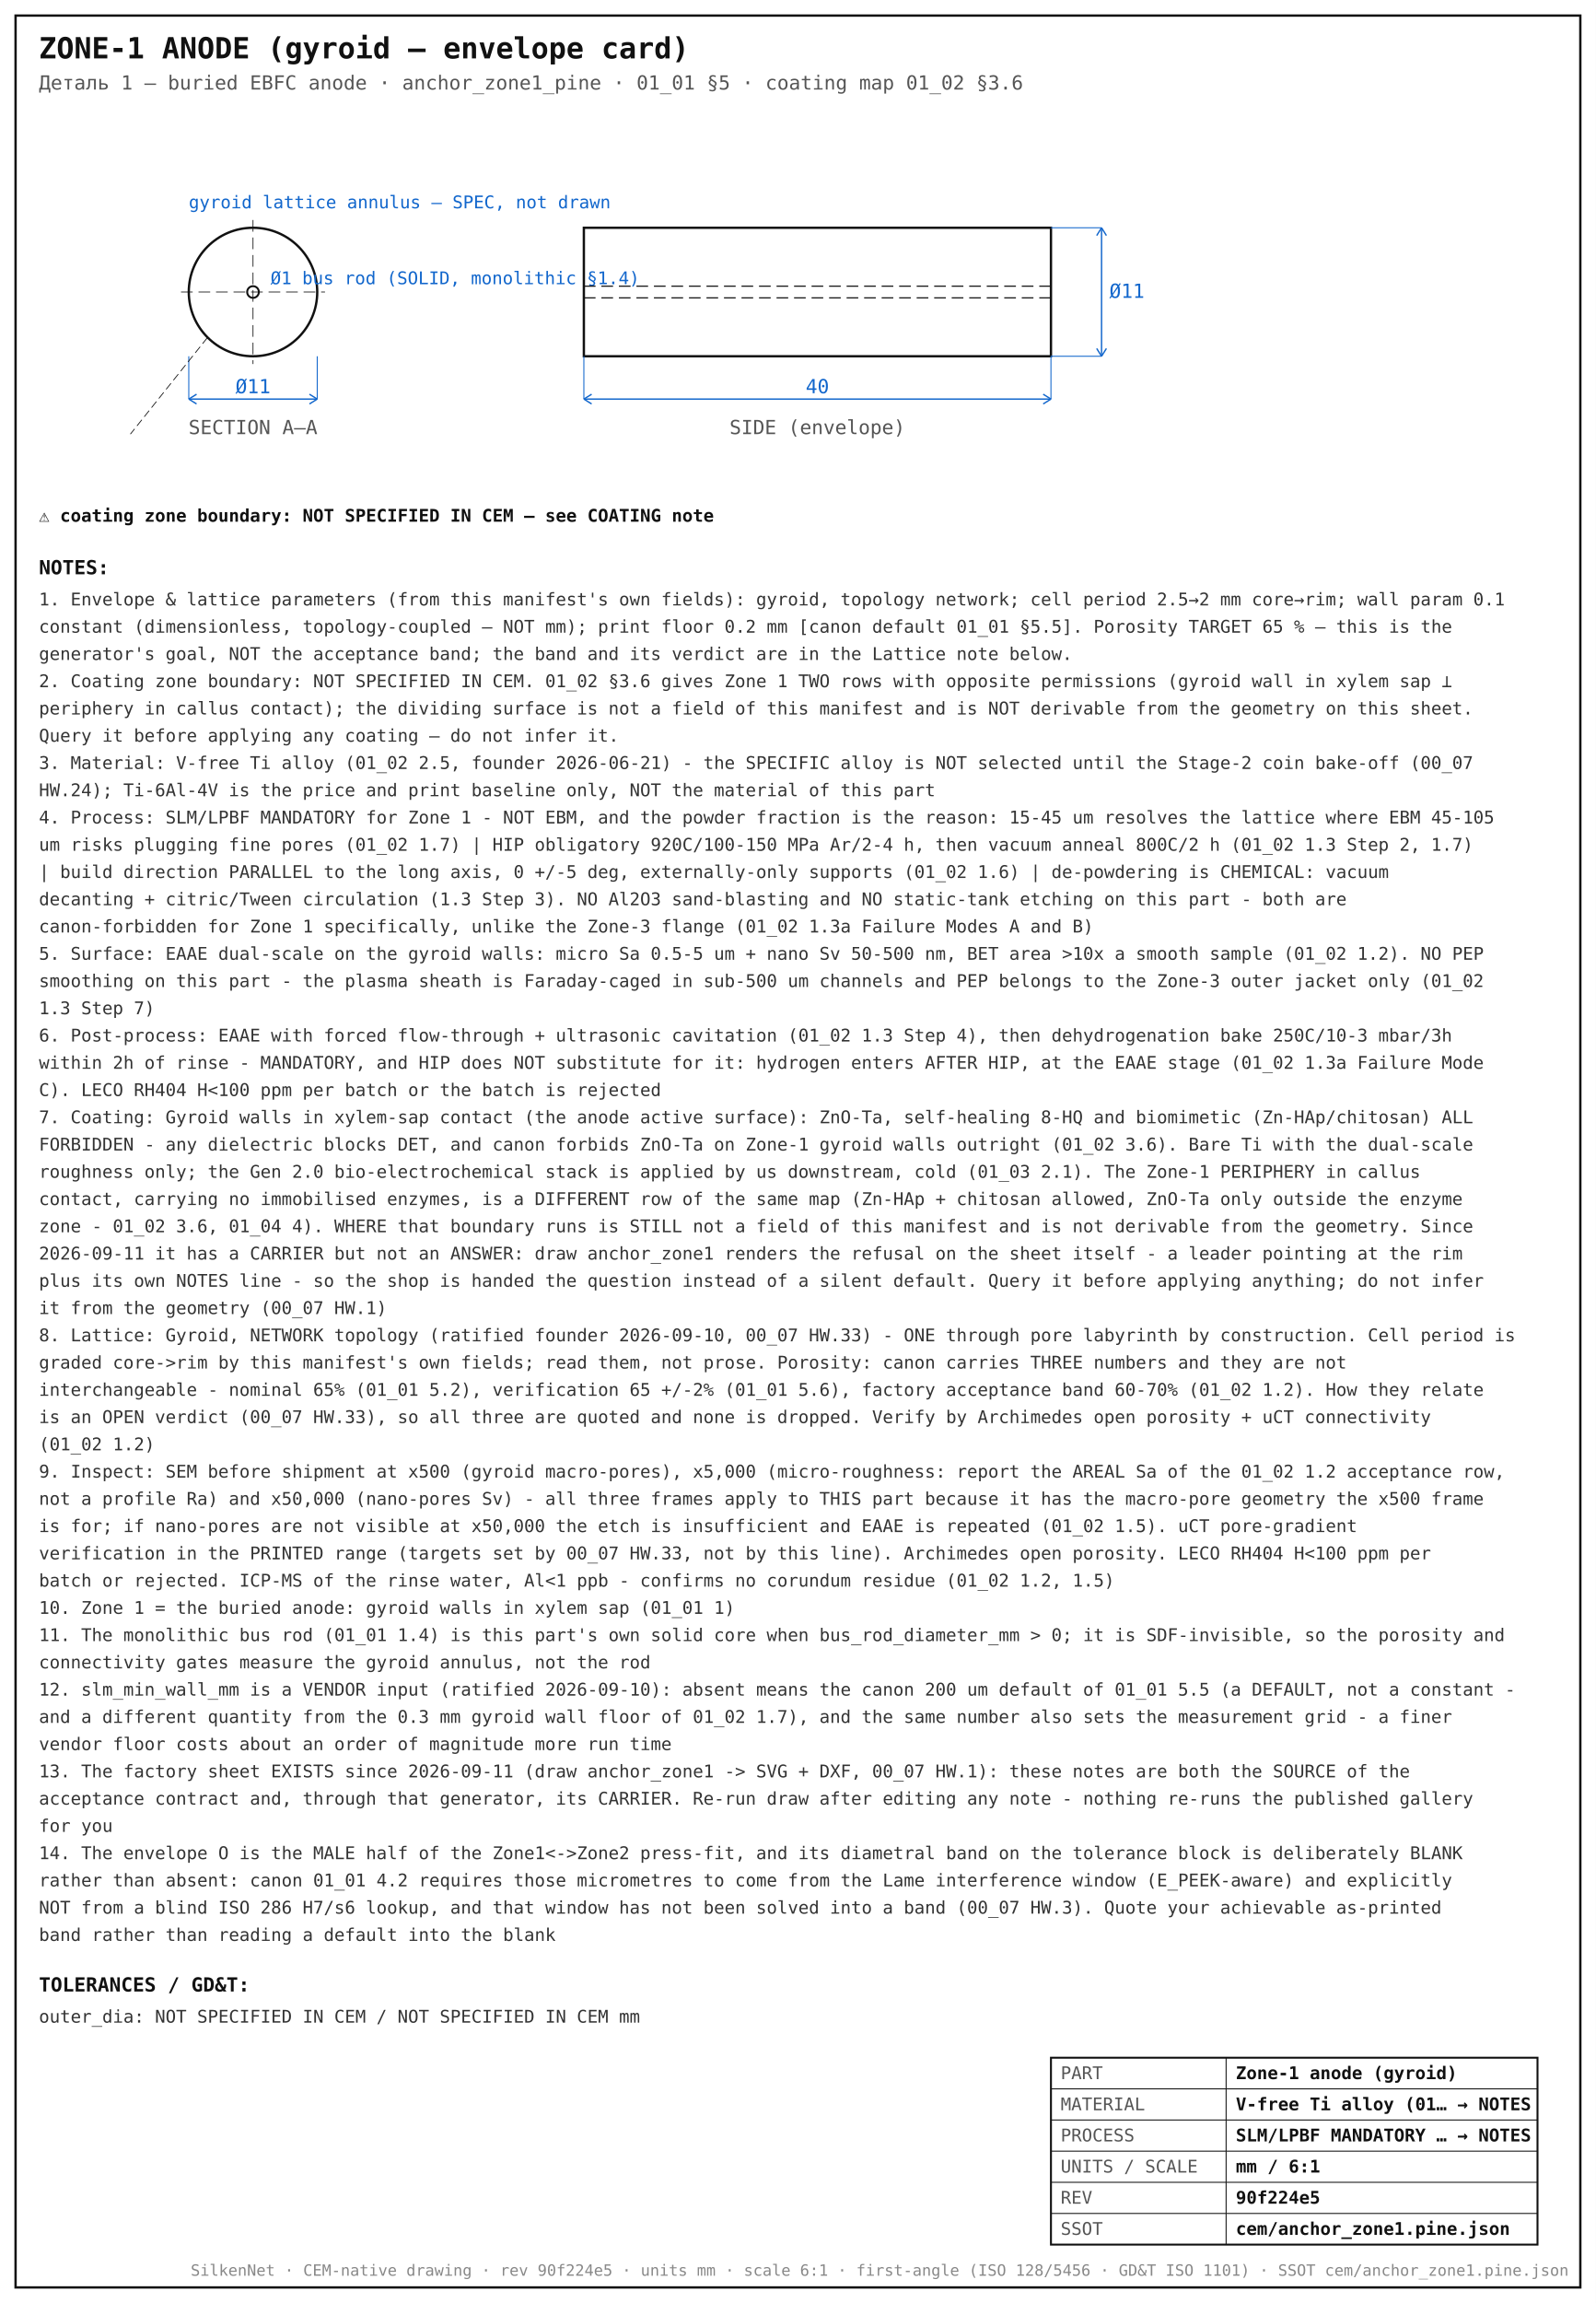
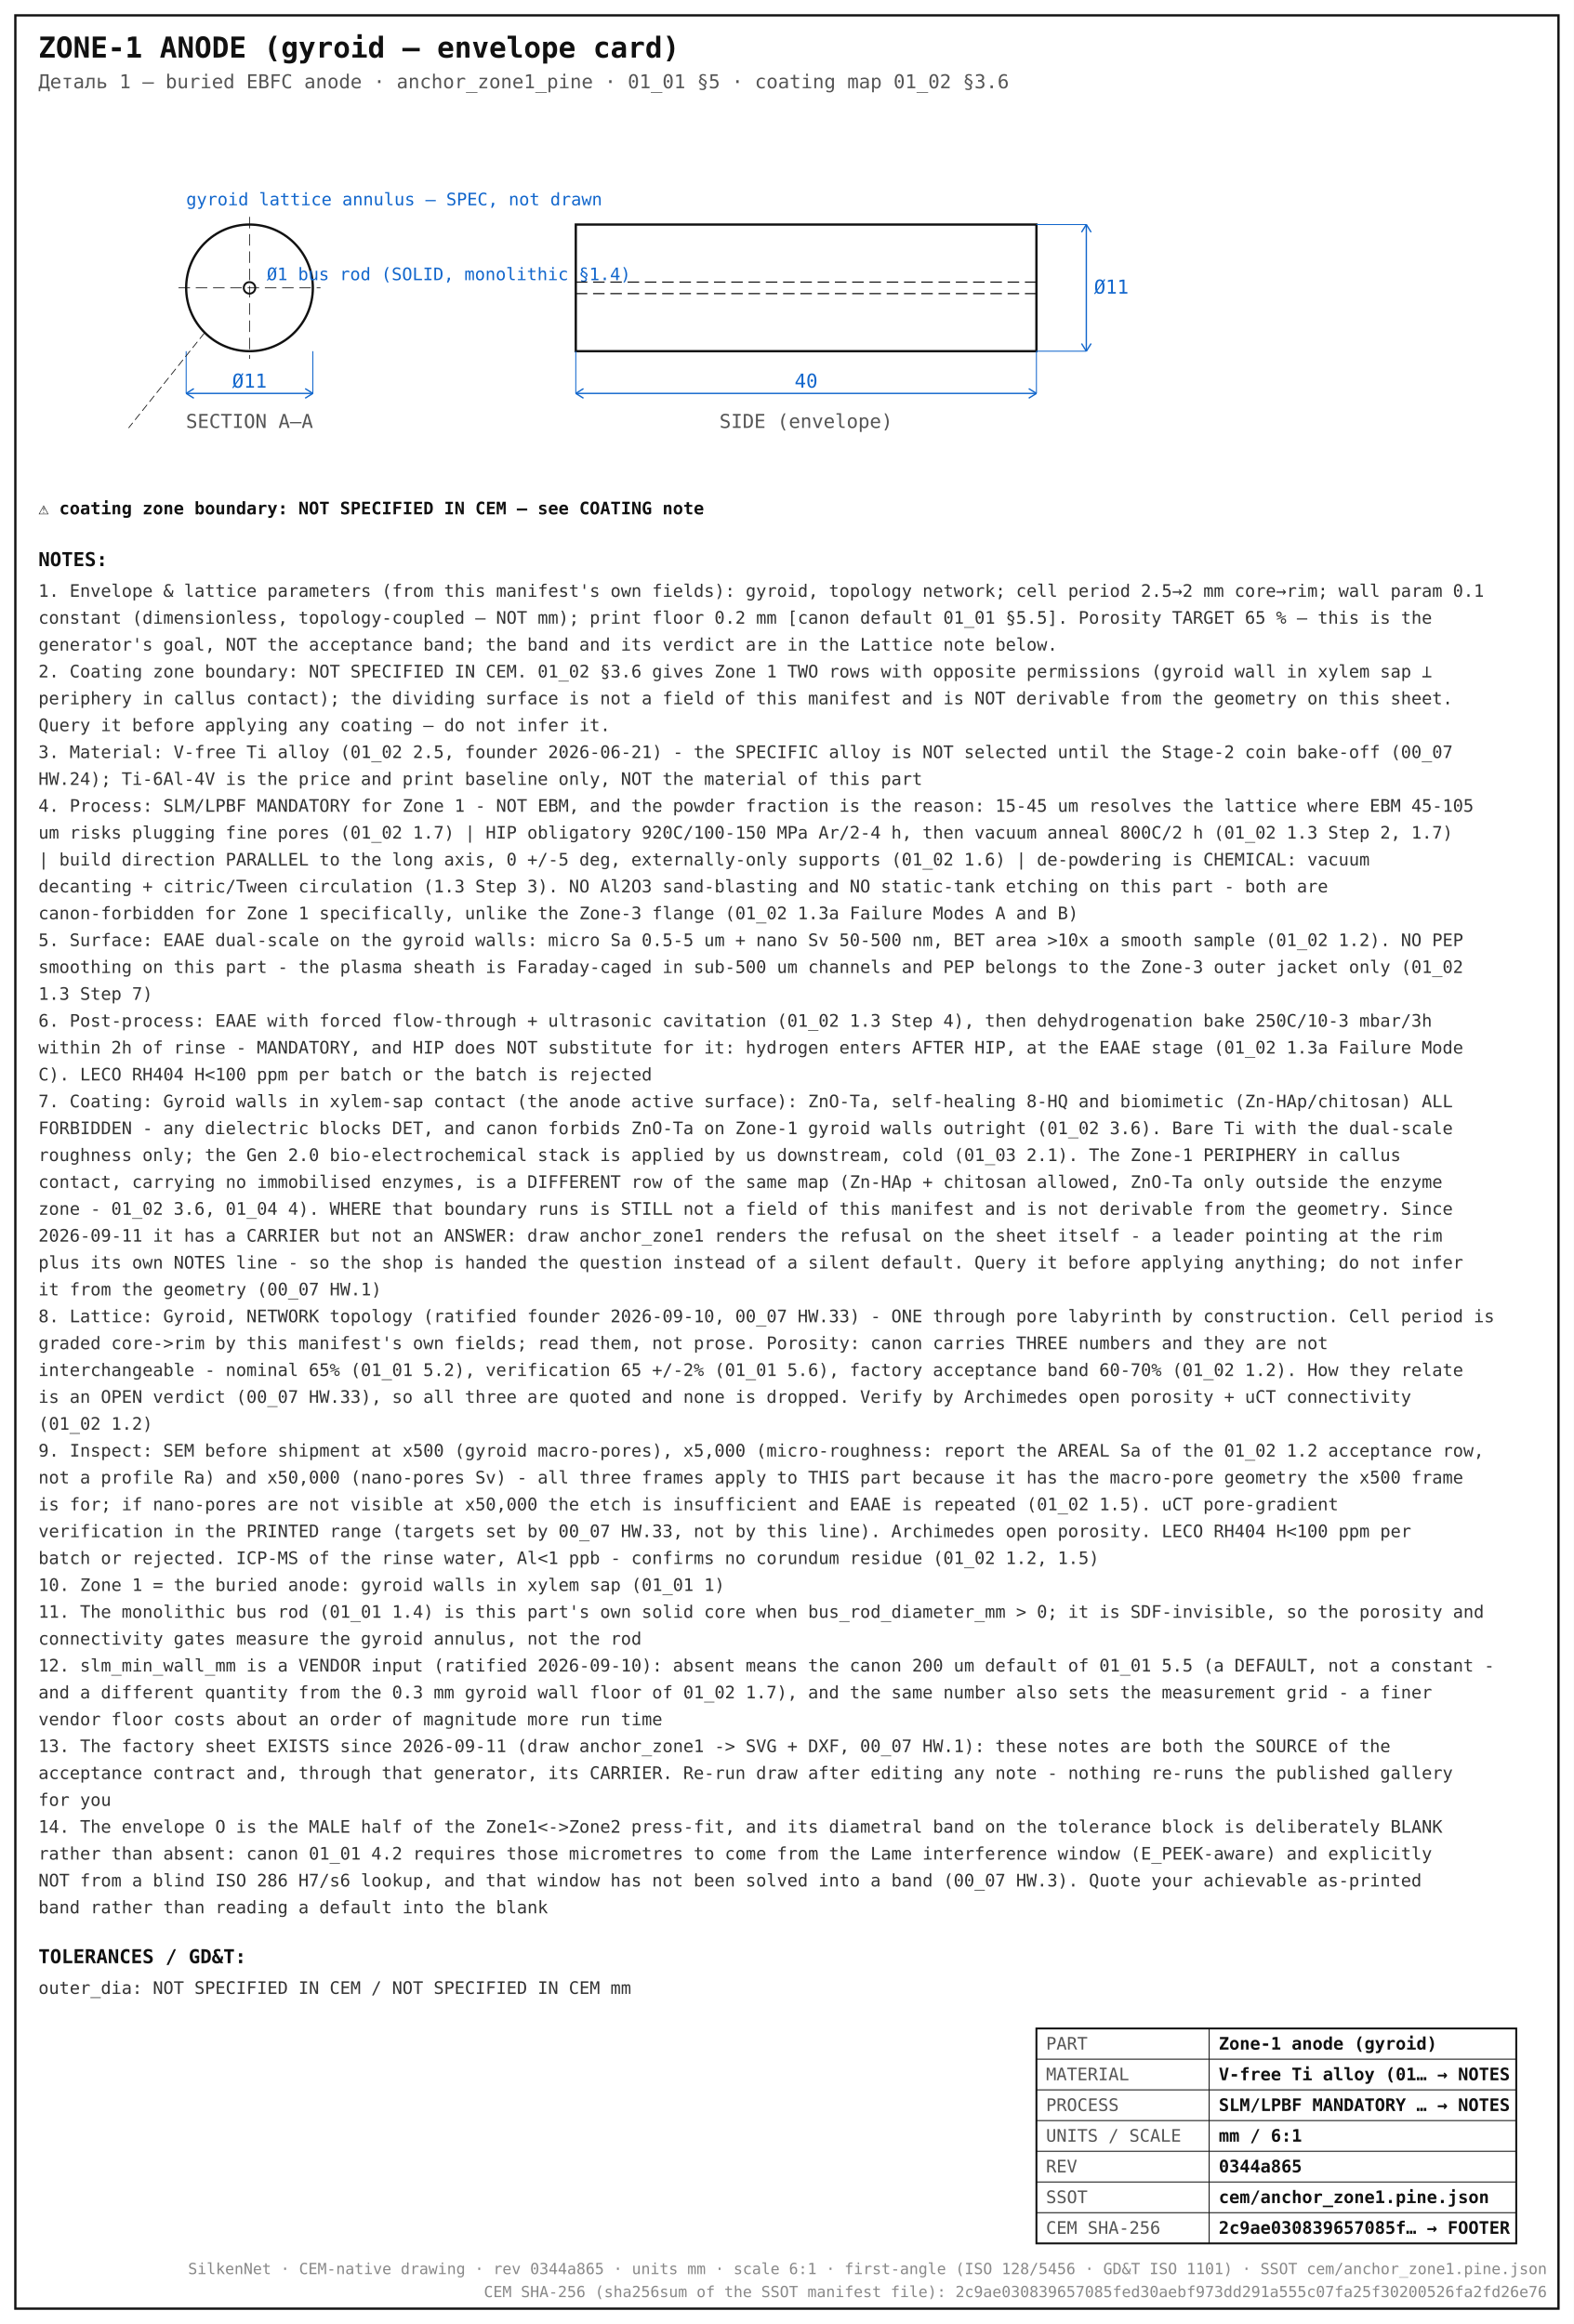
- <svg xmlns="http://www.w3.org/2000/svg" width="820" height="1183" viewBox="0 0 820 1183">
-   <rect x="0" y="0" width="820" height="1183" fill="white" />
-   <rect x="8" y="8" width="804" height="1167" fill="none" stroke="#111" stroke-width="1.2" />
+ <svg xmlns="http://www.w3.org/2000/svg" width="820" height="1211" viewBox="0 0 820 1211">
+   <rect x="0" y="0" width="820" height="1211" fill="white" />
+   <rect x="8" y="8" width="804" height="1195" fill="none" stroke="#111" stroke-width="1.2" />
  <text x="20" y="30" font-family="monospace" font-size="15" text-anchor="start" fill="#111" font-weight="bold">ZONE-1 ANODE  (gyroid — envelope card)</text>
  <text x="20" y="46" font-family="monospace" font-size="10" text-anchor="start" fill="#555" font-weight="normal">Деталь 1 — buried EBFC anode · anchor_zone1_pine · 01_01 §5 · coating map 01_02 §3.6</text>
  <circle cx="130" cy="150" r="33" fill="none" stroke="#111" stroke-width="1.2" />
  <circle cx="130" cy="150" r="3" fill="none" stroke="#111" stroke-width="1" />
  <line x1="93" y1="150" x2="167" y2="150" stroke="#111" stroke-width="0.4" stroke-dasharray="6 3" />
  <line x1="130" y1="113" x2="130" y2="187" stroke="#111" stroke-width="0.4" stroke-dasharray="6 3" />
  <text x="130" y="223" font-family="monospace" font-size="10" text-anchor="middle" fill="#555" font-weight="normal">SECTION A–A</text>
  <line x1="97" y1="183" x2="97" y2="205" stroke="#1166cc" stroke-width="0.5" />
  <line x1="163" y1="183" x2="163" y2="205" stroke="#1166cc" stroke-width="0.5" />
  <line x1="97" y1="205" x2="163" y2="205" stroke="#1166cc" stroke-width="0.7" />
  <line x1="97" y1="205" x2="101" y2="202.5" stroke="#1166cc" stroke-width="0.7" />
  <line x1="97" y1="205" x2="101" y2="207.5" stroke="#1166cc" stroke-width="0.7" />
  <line x1="163" y1="205" x2="159" y2="202.5" stroke="#1166cc" stroke-width="0.7" />
  <line x1="163" y1="205" x2="159" y2="207.5" stroke="#1166cc" stroke-width="0.7" />
  <text x="130" y="202" font-family="monospace" font-size="10" text-anchor="middle" fill="#1166cc" font-weight="normal">Ø11</text>
  <text x="139" y="146" font-family="monospace" font-size="9" text-anchor="start" fill="#1166cc" font-weight="normal">Ø1 bus rod (SOLID, monolithic §1.4)</text>
  <text x="97" y="107" font-family="monospace" font-size="9" text-anchor="start" fill="#1166cc" font-weight="normal">gyroid lattice annulus — SPEC, not drawn</text>
  <line x1="106.57" y1="173.43" x2="67" y2="223" stroke="#111" stroke-width="0.4" stroke-dasharray="4 2" />
  <text x="20" y="268" font-family="monospace" font-size="9" text-anchor="start" fill="#111" font-weight="bold">⚠ coating zone boundary: NOT SPECIFIED IN CEM — see COATING note</text>
  <rect x="300" y="117" width="240" height="66" fill="none" stroke="#111" stroke-width="1.2" />
  <line x1="300" y1="147" x2="540" y2="147" stroke="#111" stroke-width="0.6" stroke-dasharray="6 3" />
  <line x1="300" y1="153" x2="540" y2="153" stroke="#111" stroke-width="0.6" stroke-dasharray="6 3" />
  <text x="420" y="223" font-family="monospace" font-size="10" text-anchor="middle" fill="#555" font-weight="normal">SIDE (envelope)</text>
  <line x1="300" y1="183" x2="300" y2="205" stroke="#1166cc" stroke-width="0.5" />
  <line x1="540" y1="183" x2="540" y2="205" stroke="#1166cc" stroke-width="0.5" />
  <line x1="300" y1="205" x2="540" y2="205" stroke="#1166cc" stroke-width="0.7" />
  <line x1="300" y1="205" x2="304" y2="202.5" stroke="#1166cc" stroke-width="0.7" />
  <line x1="300" y1="205" x2="304" y2="207.5" stroke="#1166cc" stroke-width="0.7" />
  <line x1="540" y1="205" x2="536" y2="202.5" stroke="#1166cc" stroke-width="0.7" />
  <line x1="540" y1="205" x2="536" y2="207.5" stroke="#1166cc" stroke-width="0.7" />
  <text x="420" y="202" font-family="monospace" font-size="10" text-anchor="middle" fill="#1166cc" font-weight="normal">40</text>
  <line x1="540" y1="117" x2="566" y2="117" stroke="#1166cc" stroke-width="0.5" />
  <line x1="540" y1="183" x2="566" y2="183" stroke="#1166cc" stroke-width="0.5" />
  <line x1="566" y1="117" x2="566" y2="183" stroke="#1166cc" stroke-width="0.7" />
  <line x1="566" y1="117" x2="563.5" y2="121" stroke="#1166cc" stroke-width="0.7" />
  <line x1="566" y1="117" x2="568.5" y2="121" stroke="#1166cc" stroke-width="0.7" />
  <line x1="566" y1="183" x2="563.5" y2="179" stroke="#1166cc" stroke-width="0.7" />
  <line x1="566" y1="183" x2="568.5" y2="179" stroke="#1166cc" stroke-width="0.7" />
  <text x="570" y="153" font-family="monospace" font-size="10" text-anchor="start" fill="#1166cc" font-weight="normal">Ø11</text>
  <text x="20" y="295" font-family="monospace" font-size="10" text-anchor="start" fill="#111" font-weight="bold">NOTES:</text>
  <text x="20" y="311" font-family="monospace" font-size="9" text-anchor="start" fill="#333" font-weight="normal">1. Envelope &amp; lattice parameters (from this manifest's own fields): gyroid, topology network; cell period 2.5→2 mm core→rim; wall param 0.1</text>
  <text x="20" y="325" font-family="monospace" font-size="9" text-anchor="start" fill="#333" font-weight="normal">   constant (dimensionless, topology-coupled — NOT mm); print floor 0.2 mm [canon default 01_01 §5.5]. Porosity TARGET 65 % — this is the</text>
  <text x="20" y="339" font-family="monospace" font-size="9" text-anchor="start" fill="#333" font-weight="normal">   generator's goal, NOT the acceptance band; the band and its verdict are in the Lattice note below.</text>
  <text x="20" y="353" font-family="monospace" font-size="9" text-anchor="start" fill="#333" font-weight="normal">2. Coating zone boundary: NOT SPECIFIED IN CEM. 01_02 §3.6 gives Zone 1 TWO rows with opposite permissions (gyroid wall in xylem sap ⊥</text>
  <text x="20" y="367" font-family="monospace" font-size="9" text-anchor="start" fill="#333" font-weight="normal">   periphery in callus contact); the dividing surface is not a field of this manifest and is NOT derivable from the geometry on this sheet.</text>
  <text x="20" y="381" font-family="monospace" font-size="9" text-anchor="start" fill="#333" font-weight="normal">   Query it before applying any coating — do not infer it.</text>
  <text x="20" y="395" font-family="monospace" font-size="9" text-anchor="start" fill="#333" font-weight="normal">3. Material: V-free Ti alloy (01_02 2.5, founder 2026-06-21) - the SPECIFIC alloy is NOT selected until the Stage-2 coin bake-off (00_07</text>
  <text x="20" y="409" font-family="monospace" font-size="9" text-anchor="start" fill="#333" font-weight="normal">   HW.24); Ti-6Al-4V is the price and print baseline only, NOT the material of this part</text>
  <text x="20" y="423" font-family="monospace" font-size="9" text-anchor="start" fill="#333" font-weight="normal">4. Process: SLM/LPBF MANDATORY for Zone 1 - NOT EBM, and the powder fraction is the reason: 15-45 um resolves the lattice where EBM 45-105</text>
  <text x="20" y="437" font-family="monospace" font-size="9" text-anchor="start" fill="#333" font-weight="normal">   um risks plugging fine pores (01_02 1.7) | HIP obligatory 920C/100-150 MPa Ar/2-4 h, then vacuum anneal 800C/2 h (01_02 1.3 Step 2, 1.7)</text>
  <text x="20" y="451" font-family="monospace" font-size="9" text-anchor="start" fill="#333" font-weight="normal">   | build direction PARALLEL to the long axis, 0 +/-5 deg, externally-only supports (01_02 1.6) | de-powdering is CHEMICAL: vacuum</text>
  <text x="20" y="465" font-family="monospace" font-size="9" text-anchor="start" fill="#333" font-weight="normal">   decanting + citric/Tween circulation (1.3 Step 3). NO Al2O3 sand-blasting and NO static-tank etching on this part - both are</text>
  <text x="20" y="479" font-family="monospace" font-size="9" text-anchor="start" fill="#333" font-weight="normal">   canon-forbidden for Zone 1 specifically, unlike the Zone-3 flange (01_02 1.3a Failure Modes A and B)</text>
  <text x="20" y="493" font-family="monospace" font-size="9" text-anchor="start" fill="#333" font-weight="normal">5. Surface: EAAE dual-scale on the gyroid walls: micro Sa 0.5-5 um + nano Sv 50-500 nm, BET area &gt;10x a smooth sample (01_02 1.2). NO PEP</text>
  <text x="20" y="507" font-family="monospace" font-size="9" text-anchor="start" fill="#333" font-weight="normal">   smoothing on this part - the plasma sheath is Faraday-caged in sub-500 um channels and PEP belongs to the Zone-3 outer jacket only (01_02</text>
  <text x="20" y="521" font-family="monospace" font-size="9" text-anchor="start" fill="#333" font-weight="normal">   1.3 Step 7)</text>
  <text x="20" y="535" font-family="monospace" font-size="9" text-anchor="start" fill="#333" font-weight="normal">6. Post-process: EAAE with forced flow-through + ultrasonic cavitation (01_02 1.3 Step 4), then dehydrogenation bake 250C/10-3 mbar/3h</text>
  <text x="20" y="549" font-family="monospace" font-size="9" text-anchor="start" fill="#333" font-weight="normal">   within 2h of rinse - MANDATORY, and HIP does NOT substitute for it: hydrogen enters AFTER HIP, at the EAAE stage (01_02 1.3a Failure Mode</text>
  <text x="20" y="563" font-family="monospace" font-size="9" text-anchor="start" fill="#333" font-weight="normal">   C). LECO RH404 H&lt;100 ppm per batch or the batch is rejected</text>
  <text x="20" y="577" font-family="monospace" font-size="9" text-anchor="start" fill="#333" font-weight="normal">7. Coating: Gyroid walls in xylem-sap contact (the anode active surface): ZnO-Ta, self-healing 8-HQ and biomimetic (Zn-HAp/chitosan) ALL</text>
  <text x="20" y="591" font-family="monospace" font-size="9" text-anchor="start" fill="#333" font-weight="normal">   FORBIDDEN - any dielectric blocks DET, and canon forbids ZnO-Ta on Zone-1 gyroid walls outright (01_02 3.6). Bare Ti with the dual-scale</text>
  <text x="20" y="605" font-family="monospace" font-size="9" text-anchor="start" fill="#333" font-weight="normal">   roughness only; the Gen 2.0 bio-electrochemical stack is applied by us downstream, cold (01_03 2.1). The Zone-1 PERIPHERY in callus</text>
  <text x="20" y="619" font-family="monospace" font-size="9" text-anchor="start" fill="#333" font-weight="normal">   contact, carrying no immobilised enzymes, is a DIFFERENT row of the same map (Zn-HAp + chitosan allowed, ZnO-Ta only outside the enzyme</text>
  <text x="20" y="633" font-family="monospace" font-size="9" text-anchor="start" fill="#333" font-weight="normal">   zone - 01_02 3.6, 01_04 4). WHERE that boundary runs is STILL not a field of this manifest and is not derivable from the geometry. Since</text>
  <text x="20" y="647" font-family="monospace" font-size="9" text-anchor="start" fill="#333" font-weight="normal">   2026-09-11 it has a CARRIER but not an ANSWER: draw anchor_zone1 renders the refusal on the sheet itself - a leader pointing at the rim</text>
  <text x="20" y="661" font-family="monospace" font-size="9" text-anchor="start" fill="#333" font-weight="normal">   plus its own NOTES line - so the shop is handed the question instead of a silent default. Query it before applying anything; do not infer</text>
  <text x="20" y="675" font-family="monospace" font-size="9" text-anchor="start" fill="#333" font-weight="normal">   it from the geometry (00_07 HW.1)</text>
  <text x="20" y="689" font-family="monospace" font-size="9" text-anchor="start" fill="#333" font-weight="normal">8. Lattice: Gyroid, NETWORK topology (ratified founder 2026-09-10, 00_07 HW.33) - ONE through pore labyrinth by construction. Cell period is</text>
  <text x="20" y="703" font-family="monospace" font-size="9" text-anchor="start" fill="#333" font-weight="normal">   graded core-&gt;rim by this manifest's own fields; read them, not prose. Porosity: canon carries THREE numbers and they are not</text>
  <text x="20" y="717" font-family="monospace" font-size="9" text-anchor="start" fill="#333" font-weight="normal">   interchangeable - nominal 65% (01_01 5.2), verification 65 +/-2% (01_01 5.6), factory acceptance band 60-70% (01_02 1.2). How they relate</text>
  <text x="20" y="731" font-family="monospace" font-size="9" text-anchor="start" fill="#333" font-weight="normal">   is an OPEN verdict (00_07 HW.33), so all three are quoted and none is dropped. Verify by Archimedes open porosity + uCT connectivity</text>
  <text x="20" y="745" font-family="monospace" font-size="9" text-anchor="start" fill="#333" font-weight="normal">   (01_02 1.2)</text>
  <text x="20" y="759" font-family="monospace" font-size="9" text-anchor="start" fill="#333" font-weight="normal">9. Inspect: SEM before shipment at x500 (gyroid macro-pores), x5,000 (micro-roughness: report the AREAL Sa of the 01_02 1.2 acceptance row,</text>
  <text x="20" y="773" font-family="monospace" font-size="9" text-anchor="start" fill="#333" font-weight="normal">   not a profile Ra) and x50,000 (nano-pores Sv) - all three frames apply to THIS part because it has the macro-pore geometry the x500 frame</text>
  <text x="20" y="787" font-family="monospace" font-size="9" text-anchor="start" fill="#333" font-weight="normal">   is for; if nano-pores are not visible at x50,000 the etch is insufficient and EAAE is repeated (01_02 1.5). uCT pore-gradient</text>
  <text x="20" y="801" font-family="monospace" font-size="9" text-anchor="start" fill="#333" font-weight="normal">   verification in the PRINTED range (targets set by 00_07 HW.33, not by this line). Archimedes open porosity. LECO RH404 H&lt;100 ppm per</text>
  <text x="20" y="815" font-family="monospace" font-size="9" text-anchor="start" fill="#333" font-weight="normal">   batch or rejected. ICP-MS of the rinse water, Al&lt;1 ppb - confirms no corundum residue (01_02 1.2, 1.5)</text>
  <text x="20" y="829" font-family="monospace" font-size="9" text-anchor="start" fill="#333" font-weight="normal">10. Zone 1 = the buried anode: gyroid walls in xylem sap (01_01 1)</text>
  <text x="20" y="843" font-family="monospace" font-size="9" text-anchor="start" fill="#333" font-weight="normal">11. The monolithic bus rod (01_01 1.4) is this part's own solid core when bus_rod_diameter_mm &gt; 0; it is SDF-invisible, so the porosity and</text>
  <text x="20" y="857" font-family="monospace" font-size="9" text-anchor="start" fill="#333" font-weight="normal">   connectivity gates measure the gyroid annulus, not the rod</text>
  <text x="20" y="871" font-family="monospace" font-size="9" text-anchor="start" fill="#333" font-weight="normal">12. slm_min_wall_mm is a VENDOR input (ratified 2026-09-10): absent means the canon 200 um default of 01_01 5.5 (a DEFAULT, not a constant -</text>
  <text x="20" y="885" font-family="monospace" font-size="9" text-anchor="start" fill="#333" font-weight="normal">   and a different quantity from the 0.3 mm gyroid wall floor of 01_02 1.7), and the same number also sets the measurement grid - a finer</text>
  <text x="20" y="899" font-family="monospace" font-size="9" text-anchor="start" fill="#333" font-weight="normal">   vendor floor costs about an order of magnitude more run time</text>
  <text x="20" y="913" font-family="monospace" font-size="9" text-anchor="start" fill="#333" font-weight="normal">13. The factory sheet EXISTS since 2026-09-11 (draw anchor_zone1 -&gt; SVG + DXF, 00_07 HW.1): these notes are both the SOURCE of the</text>
  <text x="20" y="927" font-family="monospace" font-size="9" text-anchor="start" fill="#333" font-weight="normal">   acceptance contract and, through that generator, its CARRIER. Re-run draw after editing any note - nothing re-runs the published gallery</text>
  <text x="20" y="941" font-family="monospace" font-size="9" text-anchor="start" fill="#333" font-weight="normal">   for you</text>
  <text x="20" y="955" font-family="monospace" font-size="9" text-anchor="start" fill="#333" font-weight="normal">14. The envelope O is the MALE half of the Zone1&lt;-&gt;Zone2 press-fit, and its diametral band on the tolerance block is deliberately BLANK</text>
  <text x="20" y="969" font-family="monospace" font-size="9" text-anchor="start" fill="#333" font-weight="normal">   rather than absent: canon 01_01 4.2 requires those micrometres to come from the Lame interference window (E_PEEK-aware) and explicitly</text>
  <text x="20" y="983" font-family="monospace" font-size="9" text-anchor="start" fill="#333" font-weight="normal">   NOT from a blind ISO 286 H7/s6 lookup, and that window has not been solved into a band (00_07 HW.3). Quote your achievable as-printed</text>
  <text x="20" y="997" font-family="monospace" font-size="9" text-anchor="start" fill="#333" font-weight="normal">   band rather than reading a default into the blank</text>
  <text x="20" y="1023" font-family="monospace" font-size="10" text-anchor="start" fill="#111" font-weight="bold">TOLERANCES / GD&amp;T:</text>
  <text x="20" y="1039" font-family="monospace" font-size="9" text-anchor="start" fill="#333" font-weight="normal">outer_dia: NOT SPECIFIED IN CEM / NOT SPECIFIED IN CEM mm</text>
-   <rect x="540" y="1057" width="250" height="96" fill="none" stroke="#111" stroke-width="1" />
+   <rect x="540" y="1057" width="250" height="112" fill="none" stroke="#111" stroke-width="1" />
  <line x1="630" y1="1057" x2="630" y2="1073" stroke="#111" stroke-width="0.5" />
  <text x="545" y="1068" font-family="monospace" font-size="9" text-anchor="start" fill="#555" font-weight="normal">PART</text>
  <text x="635" y="1068" font-family="monospace" font-size="9" text-anchor="start" fill="#111" font-weight="bold">Zone-1 anode (gyroid)</text>
  <line x1="540" y1="1073" x2="790" y2="1073" stroke="#111" stroke-width="0.5" />
  <line x1="630" y1="1073" x2="630" y2="1089" stroke="#111" stroke-width="0.5" />
  <text x="545" y="1084" font-family="monospace" font-size="9" text-anchor="start" fill="#555" font-weight="normal">MATERIAL</text>
  <text x="635" y="1084" font-family="monospace" font-size="9" text-anchor="start" fill="#111" font-weight="bold">V-free Ti alloy (01… → NOTES</text>
  <line x1="540" y1="1089" x2="790" y2="1089" stroke="#111" stroke-width="0.5" />
  <line x1="630" y1="1089" x2="630" y2="1105" stroke="#111" stroke-width="0.5" />
  <text x="545" y="1100" font-family="monospace" font-size="9" text-anchor="start" fill="#555" font-weight="normal">PROCESS</text>
  <text x="635" y="1100" font-family="monospace" font-size="9" text-anchor="start" fill="#111" font-weight="bold">SLM/LPBF MANDATORY … → NOTES</text>
  <line x1="540" y1="1105" x2="790" y2="1105" stroke="#111" stroke-width="0.5" />
  <line x1="630" y1="1105" x2="630" y2="1121" stroke="#111" stroke-width="0.5" />
  <text x="545" y="1116" font-family="monospace" font-size="9" text-anchor="start" fill="#555" font-weight="normal">UNITS / SCALE</text>
  <text x="635" y="1116" font-family="monospace" font-size="9" text-anchor="start" fill="#111" font-weight="bold">mm / 6:1</text>
  <line x1="540" y1="1121" x2="790" y2="1121" stroke="#111" stroke-width="0.5" />
  <line x1="630" y1="1121" x2="630" y2="1137" stroke="#111" stroke-width="0.5" />
  <text x="545" y="1132" font-family="monospace" font-size="9" text-anchor="start" fill="#555" font-weight="normal">REV</text>
-   <text x="635" y="1132" font-family="monospace" font-size="9" text-anchor="start" fill="#111" font-weight="bold">90f224e5</text>
+   <text x="635" y="1132" font-family="monospace" font-size="9" text-anchor="start" fill="#111" font-weight="bold">0344a865</text>
  <line x1="540" y1="1137" x2="790" y2="1137" stroke="#111" stroke-width="0.5" />
  <line x1="630" y1="1137" x2="630" y2="1153" stroke="#111" stroke-width="0.5" />
  <text x="545" y="1148" font-family="monospace" font-size="9" text-anchor="start" fill="#555" font-weight="normal">SSOT</text>
  <text x="635" y="1148" font-family="monospace" font-size="9" text-anchor="start" fill="#111" font-weight="bold">cem/anchor_zone1.pine.json</text>
-   <text x="806" y="1169" font-family="monospace" font-size="8" text-anchor="end" fill="#888" font-weight="normal">SilkenNet · CEM-native drawing · rev 90f224e5 · units mm · scale 6:1 · first-angle (ISO 128/5456 · GD&amp;T ISO 1101) · SSOT cem/anchor_zone1.pine.json</text>
+   <line x1="540" y1="1153" x2="790" y2="1153" stroke="#111" stroke-width="0.5" />
+   <line x1="630" y1="1153" x2="630" y2="1169" stroke="#111" stroke-width="0.5" />
+   <text x="545" y="1164" font-family="monospace" font-size="9" text-anchor="start" fill="#555" font-weight="normal">CEM SHA-256</text>
+   <text x="635" y="1164" font-family="monospace" font-size="9" text-anchor="start" fill="#111" font-weight="bold">2c9ae030839657085f… → FOOTER</text>
+   <text x="806" y="1185" font-family="monospace" font-size="8" text-anchor="end" fill="#888" font-weight="normal">SilkenNet · CEM-native drawing · rev 0344a865 · units mm · scale 6:1 · first-angle (ISO 128/5456 · GD&amp;T ISO 1101) · SSOT cem/anchor_zone1.pine.json</text>
+   <text x="806" y="1197" font-family="monospace" font-size="8" text-anchor="end" fill="#888" font-weight="normal">CEM SHA-256 (sha256sum of the SSOT manifest file): 2c9ae030839657085fed30aebf973dd291a555c07fa25f30200526fa2fd26e76</text>
</svg>
